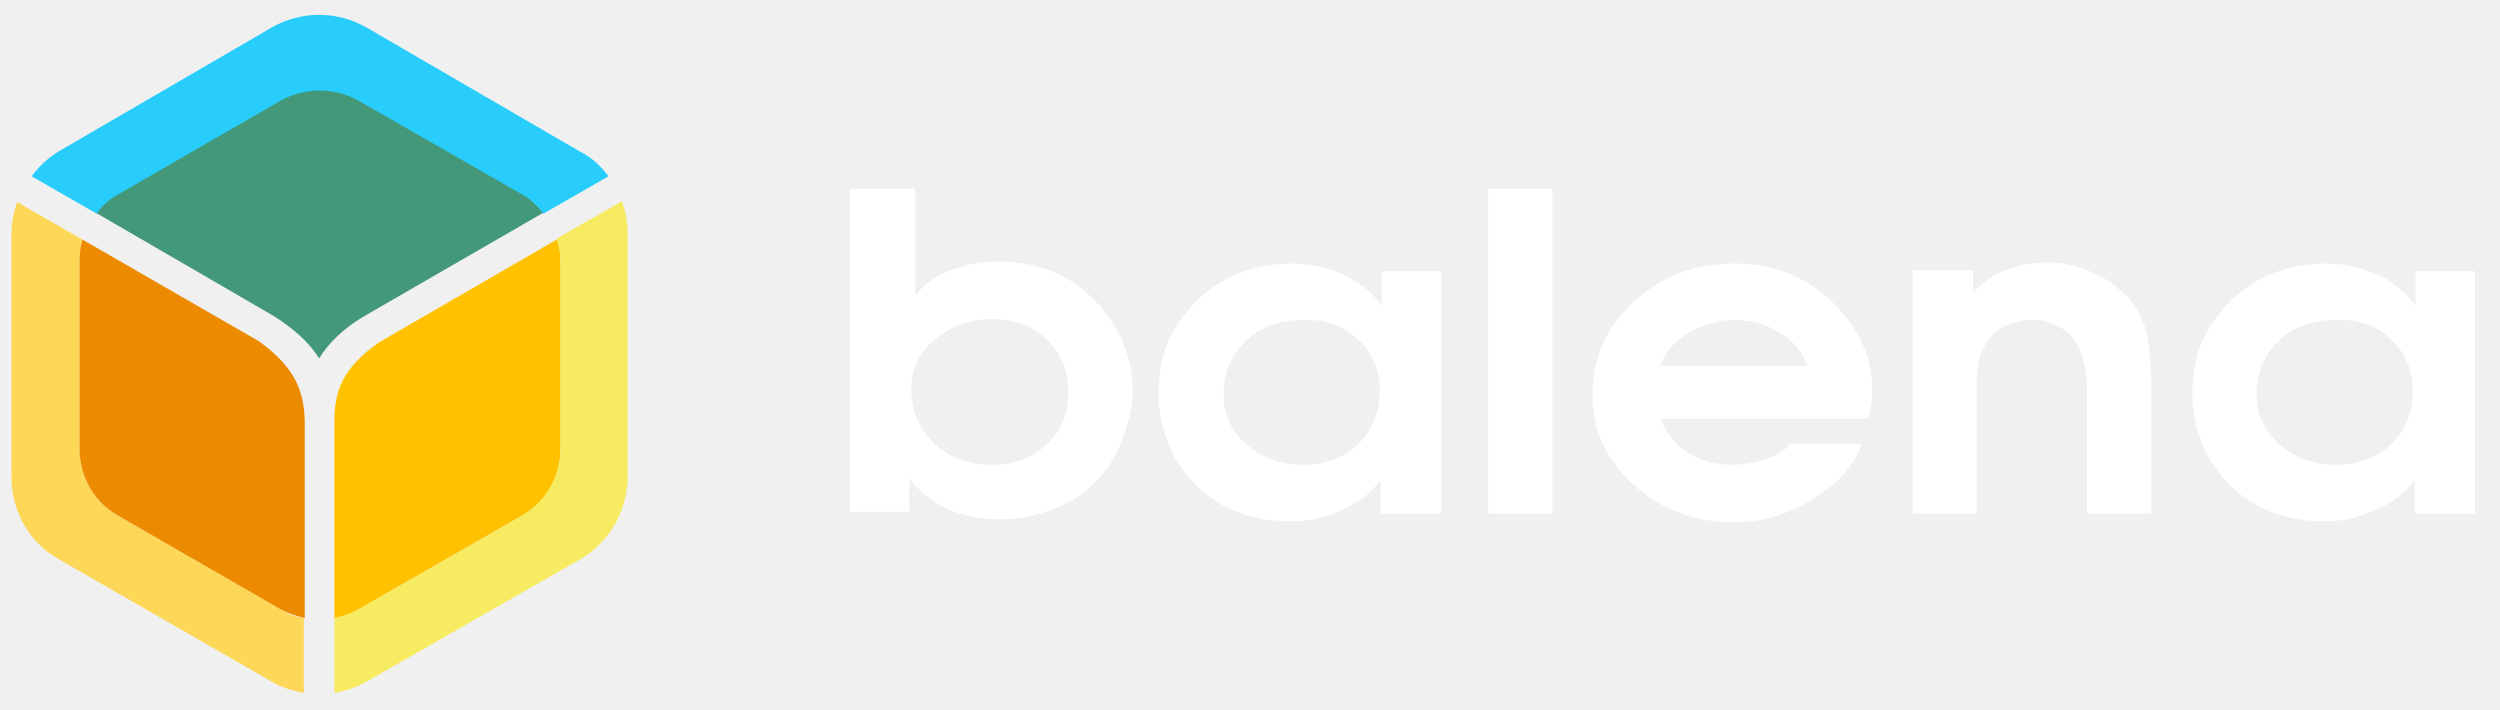
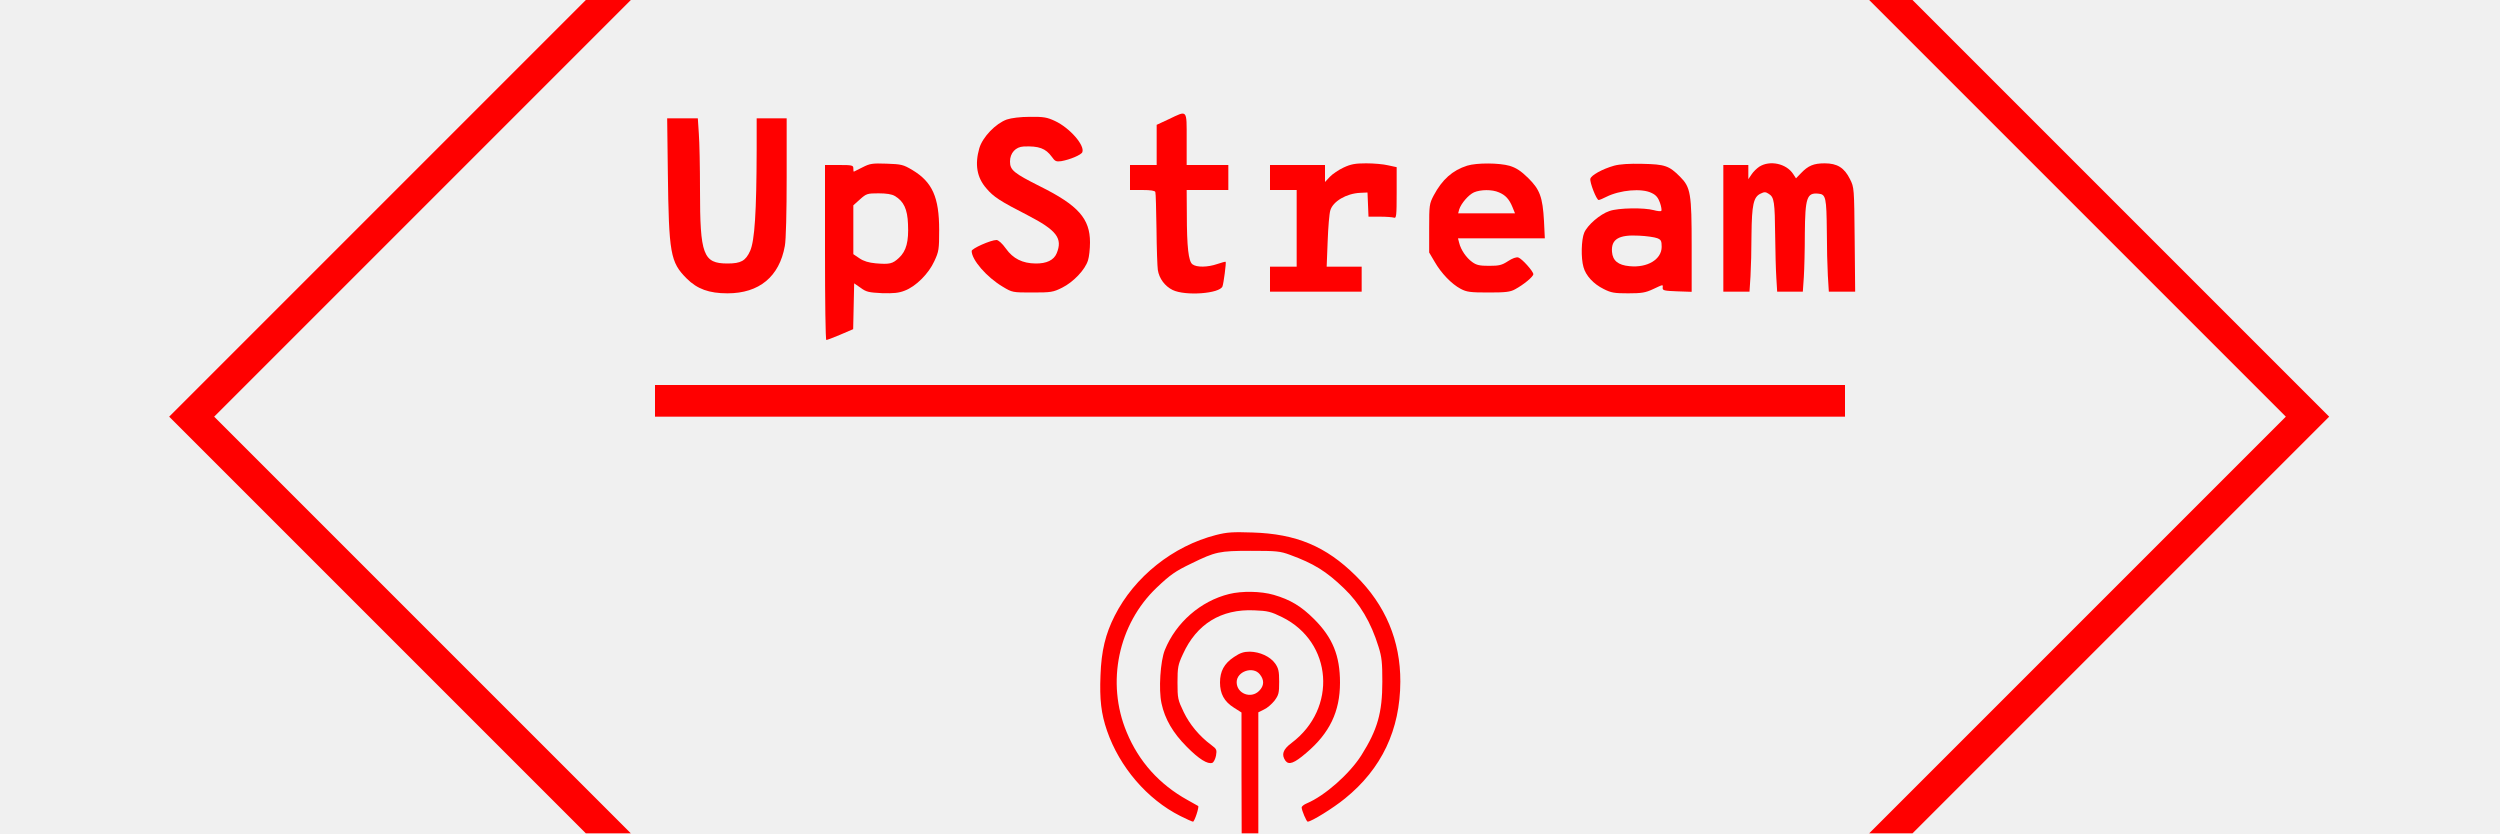
- <svg xmlns="http://www.w3.org/2000/svg" viewBox="0 0 260.9 74">
-   <style>.st2{fill:#fff}</style>
-   <g id="Ebene_1">
-     <path class="st2" d="M88.8 19.7h6.7v11.1h.1c.7-1 1.7-1.7 2.9-2.3 1.2-.5 2.5-.9 3.8-1.1.3 0 .7-.1 1-.1h.9c4.1 0 7.5 1.4 10.1 4.1 2.6 2.7 3.9 5.9 3.9 9.4 0 .5 0 1.1-.1 1.6-.1.6-.2 1.1-.4 1.7-.3 1.1-.7 2.2-1.2 3.2s-1.2 2-1.9 2.7c-1.2 1.4-2.8 2.4-4.6 3.1-1.8.7-3.7 1.1-5.6 1.1-1.9 0-3.7-.3-5.3-1-1.6-.7-3-1.7-4.1-3.2h-.1v3.4h-6.2V19.7zm8.8 15.7c-1.7 1.4-2.5 3.1-2.5 5.2 0 2.2.8 4.1 2.3 5.6 1.5 1.5 3.6 2.3 6.1 2.3 2.4 0 4.3-.7 5.8-2.2 1.5-1.4 2.2-3.2 2.2-5.4 0-2.1-.7-3.9-2.2-5.4-1.5-1.5-3.4-2.2-5.8-2.2-2.3 0-4.2.7-5.9 2.1zM150.3 53.6h-6.2v-3.4h-.1c-.8 1.1-1.9 2-3.3 2.7-1.4.7-2.8 1.2-4.3 1.4-.3 0-.6.1-.9.1h-.9c-2.2 0-4.1-.4-5.8-1.1-1.7-.7-3.2-1.8-4.4-3.1-1.1-1.2-2-2.6-2.6-4.2-.6-1.6-.9-3.3-.9-5 0-1.8.3-3.4.8-4.9.6-1.5 1.5-2.9 2.7-4.2 1.4-1.5 3-2.6 4.7-3.3 1.7-.7 3.6-1.1 5.7-1.1 1.9 0 3.7.4 5.3 1.1 1.6.7 3 1.8 4.1 3.3v-3.6h6.2v25.3zM144 40.8c0-2.1-.7-3.9-2.2-5.3-1.5-1.5-3.4-2.2-5.8-2.1-2.5 0-4.5.7-6 2.2-1.6 1.5-2.3 3.4-2.3 5.6 0 2.1.8 3.8 2.4 5.2 1.6 1.4 3.6 2.1 5.8 2.1 2.4 0 4.4-.7 5.9-2.2 1.4-1.4 2.2-3.3 2.2-5.5zM155.3 19.7h6.7v33.9h-6.7V19.7zM173.3 43.6c.5 1.5 1.4 2.7 2.8 3.6 1.4.9 2.9 1.3 4.6 1.3 1.3 0 2.5-.2 3.6-.6 1.1-.4 2-.9 2.6-1.6h7.4c-.8 2.3-2.5 4.2-5.1 5.8-2.6 1.6-5.3 2.4-8.3 2.4-4.1 0-7.5-1.3-10.4-3.9-2.9-2.6-4.3-5.7-4.3-9.4 0-3.8 1.4-7 4.3-9.7 2.9-2.7 6.4-4 10.5-4 4 0 7.4 1.3 10.2 4 2.8 2.7 4.2 5.8 4.2 9.3 0 .4 0 .8-.1 1.2-.1.4-.1.8-.2 1.1 0 .1-.1.2-.1.3v.3h-21.7zm15.3-5.4c-.5-1.5-1.5-2.7-2.9-3.5-1.4-.9-3-1.3-4.7-1.3h-.4c-1.6.1-3.1.6-4.5 1.4-1.4.9-2.4 2-2.8 3.4h15.3zM199.7 28.2h6.2v2.3h.1c.8-.9 1.8-1.7 3-2.2 1.3-.5 2.6-.8 4-.9h1.4c1.3.1 2.6.4 3.9 1 1.3.5 2.3 1.3 3.3 2.2.1.1.3.2.4.3.1.1.2.2.3.4 1.1 1.4 1.7 2.8 1.9 4.4s.3 3.1.3 4.8v13.1h-6.7v-12-1.2c0-.4 0-.9-.1-1.3-.1-.7-.2-1.3-.4-1.9-.2-.6-.4-1.2-.8-1.7-.4-.6-1-1.1-1.8-1.5-.8-.4-1.5-.6-2.3-.6h-1c-.8.1-1.5.3-2.3.7-.7.4-1.3.9-1.7 1.5-.3.5-.6 1.1-.8 1.7-.2.7-.3 1.3-.3 2v14.3h-6.7V28.2zM258.2 53.6H252v-3.4h-.1c-.8 1.1-1.9 2-3.3 2.7-1.4.7-2.8 1.2-4.3 1.4-.3 0-.6.1-.9.1h-.9c-2.2 0-4.1-.4-5.8-1.1-1.7-.7-3.2-1.8-4.4-3.1-1.1-1.2-2-2.6-2.6-4.2-.6-1.6-.9-3.3-.9-5 0-1.8.3-3.4.8-4.9.6-1.5 1.5-2.9 2.7-4.2 1.4-1.5 3-2.6 4.7-3.3 1.7-.7 3.6-1.1 5.7-1.1 1.9 0 3.7.4 5.3 1.1 1.6.7 3 1.8 4.1 3.3v-3.6h6.2v25.3zm-6.4-12.8c0-2.1-.7-3.9-2.2-5.3-1.5-1.5-3.4-2.2-5.8-2.1-2.5 0-4.5.7-6 2.2-1.6 1.5-2.3 3.4-2.3 5.6 0 2.1.8 3.8 2.4 5.2 1.6 1.4 3.6 2.1 5.8 2.1 2.4 0 4.4-.7 5.9-2.2 1.5-1.4 2.2-3.3 2.2-5.5z" />
-     <g>
-       <path d="M34.9 43.9v20.6c.9-.2 1.7-.4 2.5-.9l17.1-9.8c2.5-1.4 4-4.1 4-7V27.3c0-.8-.1-1.6-.4-2.3L39.6 35.7c-3.9 2.7-4.7 5.2-4.7 8.2z" fill="#ffc100" />
-       <path d="M64.9 21l-6.8 3.9c.2.7.4 1.5.4 2.3v19.6c0 2.9-1.6 5.6-4 7l-17.1 9.8c-.8.4-1.6.7-2.5.9v7.8c1.2-.2 2.4-.6 3.4-1.2l22.2-12.7c3.1-1.8 5-5.1 5-8.7V24.3c0-1.1-.2-2.2-.6-3.3z" fill="#f6eb61" />
-       <path d="M33.3 37.4c1-1.6 2.5-3.1 4.7-4.4l18.7-10.8c-.6-.8-1.4-1.5-2.2-2l-17.1-9.8c-2.5-1.4-5.6-1.4-8.1 0l-17 9.8c-.9.5-1.6 1.2-2.3 2L28.6 33c2.2 1.4 3.7 2.8 4.7 4.4z" fill="#439879" />
-       <path d="M12.3 20.3l17-9.8c2.5-1.4 5.6-1.4 8.1 0l17.1 9.8c.9.5 1.6 1.2 2.2 2l6.8-3.9c-.8-1.1-1.8-2-3-2.6L38.3 2.9c-3.1-1.8-6.9-1.8-10 0l-22 12.8c-1.2.7-2.2 1.6-3 2.7l6.8 3.9c.5-.8 1.3-1.5 2.2-2z" fill="#28cdfb" />
-       <path d="M29.3 63.6l-17-9.8c-2.5-1.4-4-4.1-4-7V27.2c0-.8.1-1.5.3-2.2l-6.8-3.9c-.4 1.1-.6 2.1-.6 3.2v25.5c0 3.6 1.9 6.9 5 8.6l22.1 12.7c1 .6 2.2 1 3.4 1.2v-7.8c-.8-.1-1.6-.4-2.4-.9z" fill="#fdd757" />
-       <path d="M27 35.6L8.6 25c-.2.7-.3 1.5-.3 2.2v19.6c0 2.9 1.5 5.6 4 7l17 9.8c.8.4 1.6.7 2.5.9V43.9c-.1-3-.9-5.5-4.8-8.3z" fill="#ec8b00" />
-     </g>
+ <svg xmlns="http://www.w3.org/2000/svg" version="1.0" width="300pt" height="100pt" viewBox="0 0 1500 500" preserveAspectRatio="xMidYMid meet">
+   <g transform="translate(0,500) scale(0.1,-0.1)" fill="#ff0000" stroke="none">
+     <path d="M2265 3750 l-1250 -1250 1250 -1250 1250 -1250 135 0 135 0 -1250 1250 -1250 1250 1250 1250 1250 1250 -135 0 -135 0 -1250 -1250z" />
+     <path d="M12465 3750 l1250 -1250 -1250 -1250 -1250 -1250 130 0 130 0 1250 1250 1250 1250 -1250 1250 -1250 1250 -130 0 -130 0 1250 -1250z" />
+     <path d="M7013 4285 l-73 -34 0 -120 0 -121 -80 0 -80 0 0 -75 0 -75 74 0 c50 0 75 -4 78 -12 3 -7 5 -107 7 -223 1 -115 5 -226 8 -245 8 -51 42 -97 89 -120 76 -37 283 -22 299 22 7 19 23 142 19 147 -1 2 -24 -4 -50 -13 -58 -20 -124 -21 -149 -2 -24 17 -34 103 -34 304 l-1 142 125 0 125 0 0 75 0 75 -125 0 -125 0 0 155 c0 181 6 174 -107 120z" />
+     <path d="M6041 4283 c-67 -24 -145 -105 -165 -172 -28 -97 -15 -176 42 -241 43 -51 81 -76 247 -161 176 -91 212 -139 175 -229 -17 -41 -61 -62 -127 -61 -78 1 -135 29 -178 90 -22 31 -45 51 -56 51 -34 0 -149 -51 -149 -66 0 -53 90 -157 186 -214 58 -35 59 -35 179 -35 112 0 124 2 178 29 68 34 138 108 155 164 7 21 12 70 12 108 0 142 -71 222 -298 335 -159 80 -182 98 -182 150 0 51 34 88 82 90 91 4 132 -11 169 -62 19 -27 26 -30 56 -26 53 9 121 38 127 54 16 41 -76 146 -164 187 -47 22 -68 26 -150 25 -59 0 -112 -7 -139 -16z" />
+     <path d="M4007 3968 c6 -490 15 -541 113 -639 63 -63 134 -89 245 -89 190 0 311 100 344 284 7 35 11 204 11 413 l0 353 -90 0 -90 0 0 -187 c-1 -378 -12 -546 -39 -608 -27 -60 -55 -76 -136 -76 -146 0 -165 52 -165 441 0 135 -3 287 -7 338 l-6 92 -92 0 -92 0 4 -322z" />
+     <path d="M5175 3996 c-27 -14 -51 -26 -52 -26 -2 0 -3 9 -3 20 0 18 -7 20 -85 20 l-85 0 0 -525 c0 -289 3 -525 8 -525 4 0 42 14 84 32 l77 33 3 138 3 137 39 -27 c34 -25 49 -28 128 -32 69 -2 101 1 136 15 67 25 144 102 178 177 27 58 29 70 29 187 0 197 -41 288 -161 360 -54 32 -65 35 -154 38 -86 3 -100 1 -145 -22z m194 -172 c53 -31 76 -79 79 -169 5 -104 -10 -161 -54 -202 -39 -36 -55 -40 -140 -33 -42 4 -72 13 -97 30 l-37 25 0 146 0 147 40 36 c38 34 44 36 111 36 47 0 80 -5 98 -16z" />
+     <path d="M8062 3995 c-30 -14 -67 -39 -83 -56 l-29 -31 0 51 0 51 -165 0 -165 0 0 -75 0 -75 80 0 80 0 0 -230 0 -230 -80 0 -80 0 0 -75 0 -75 275 0 275 0 0 75 0 75 -105 0 -105 0 6 153 c3 83 10 167 16 185 16 54 96 101 179 105 l44 2 3 -72 3 -73 69 0 c37 0 75 -3 84 -6 14 -5 16 12 16 148 l0 155 -51 11 c-28 7 -87 12 -132 12 -66 0 -92 -5 -135 -25z" />
+     <path d="M8803 4006 c-88 -28 -150 -83 -201 -179 -26 -50 -27 -58 -27 -197 l0 -145 33 -56 c39 -68 101 -133 156 -162 36 -19 57 -22 166 -22 103 0 131 3 160 19 52 28 110 76 110 91 0 17 -68 93 -90 100 -12 4 -36 -5 -62 -22 -37 -24 -53 -28 -113 -28 -57 0 -76 4 -102 23 -35 25 -68 73 -78 115 l-7 27 260 0 261 0 -5 103 c-8 145 -25 190 -95 259 -44 43 -72 61 -111 73 -62 18 -197 19 -255 1z m190 -160 c39 -16 62 -40 82 -89 l15 -37 -171 0 -170 0 6 23 c12 37 56 88 89 103 40 17 108 18 149 0z" />
+     <path d="M9685 4006 c-71 -20 -139 -58 -143 -79 -4 -22 37 -127 50 -127 5 0 25 8 46 19 82 41 213 53 272 23 26 -12 39 -28 50 -59 8 -23 11 -45 8 -48 -3 -4 -23 -2 -45 4 -58 16 -212 14 -266 -5 -57 -19 -133 -85 -152 -131 -17 -41 -20 -151 -4 -206 14 -51 60 -101 121 -131 45 -23 65 -26 147 -26 81 0 104 4 149 25 64 30 60 29 58 8 -1 -16 10 -18 87 -21 l87 -3 0 274 c0 316 -6 353 -70 417 -66 66 -90 74 -225 77 -80 2 -137 -2 -170 -11z m258 -435 c23 -9 27 -16 27 -52 0 -75 -85 -127 -193 -116 -68 6 -101 33 -105 86 -6 76 41 104 163 97 44 -2 92 -9 108 -15z" />
+     <path d="M10556 4000 c-15 -10 -37 -31 -47 -47 l-19 -28 0 43 0 42 -75 0 -75 0 0 -380 0 -380 79 0 78 0 6 93 c3 50 6 163 6 250 2 179 12 225 54 245 24 12 31 11 51 -2 31 -20 35 -48 37 -251 1 -93 4 -207 7 -252 l5 -83 77 0 77 0 6 88 c3 48 6 165 6 260 2 217 12 247 82 240 44 -4 48 -23 50 -227 0 -91 3 -210 6 -263 l6 -98 79 0 79 0 -3 313 c-3 310 -3 312 -28 362 -34 69 -77 95 -152 95 -66 0 -99 -14 -142 -59 l-30 -31 -17 26 c-41 63 -140 84 -203 44z" />
+     <path d="M3930 2595 l0 -95 3570 0 3570 0 0 95 0 95 -3570 0 -3570 0 0 -95z" />
+     <path d="M7296 1790 c-258 -66 -490 -251 -608 -485 -55 -108 -80 -211 -85 -356 -6 -147 4 -231 39 -333 75 -218 241 -412 440 -512 37 -19 72 -34 76 -34 9 0 38 88 31 94 -2 1 -31 17 -64 36 -168 93 -292 230 -365 407 -124 297 -51 648 181 868 80 76 111 98 207 144 145 71 168 76 357 76 154 0 176 -2 235 -24 142 -52 217 -98 323 -200 96 -92 163 -205 208 -351 20 -63 23 -97 23 -210 0 -187 -29 -288 -126 -442 -72 -113 -220 -243 -327 -288 -17 -7 -31 -18 -31 -25 0 -17 29 -85 36 -85 22 0 153 81 224 139 220 178 331 412 332 701 1 245 -89 460 -268 636 -178 176 -356 251 -619 259 -118 4 -152 2 -219 -15z" />
+     <path d="M7375 1436 c-171 -42 -319 -171 -386 -336 -27 -67 -38 -238 -20 -320 20 -94 69 -178 151 -260 74 -75 126 -107 154 -97 8 3 18 23 22 43 6 35 4 40 -27 63 -72 53 -131 124 -167 199 -35 73 -37 82 -37 177 0 90 3 107 32 169 82 182 230 273 428 264 82 -3 101 -8 168 -41 303 -150 332 -548 56 -755 -52 -39 -62 -70 -36 -107 20 -26 52 -15 124 47 141 119 203 249 203 422 0 162 -44 270 -155 381 -78 78 -143 117 -243 146 -76 22 -190 24 -267 5z" />
+     <path d="M7404 1058 c-59 -39 -84 -86 -84 -153 0 -67 25 -114 82 -150 l47 -30 0 -362 1 -363 50 0 50 0 0 363 0 363 34 17 c19 8 47 33 63 53 25 34 28 45 28 113 0 64 -4 81 -24 110 -30 42 -92 70 -152 71 -36 0 -58 -7 -95 -32z m155 -104 c28 -35 26 -69 -4 -99 -49 -50 -135 -17 -135 52 0 65 99 98 139 47z" />
  </g>
</svg>
